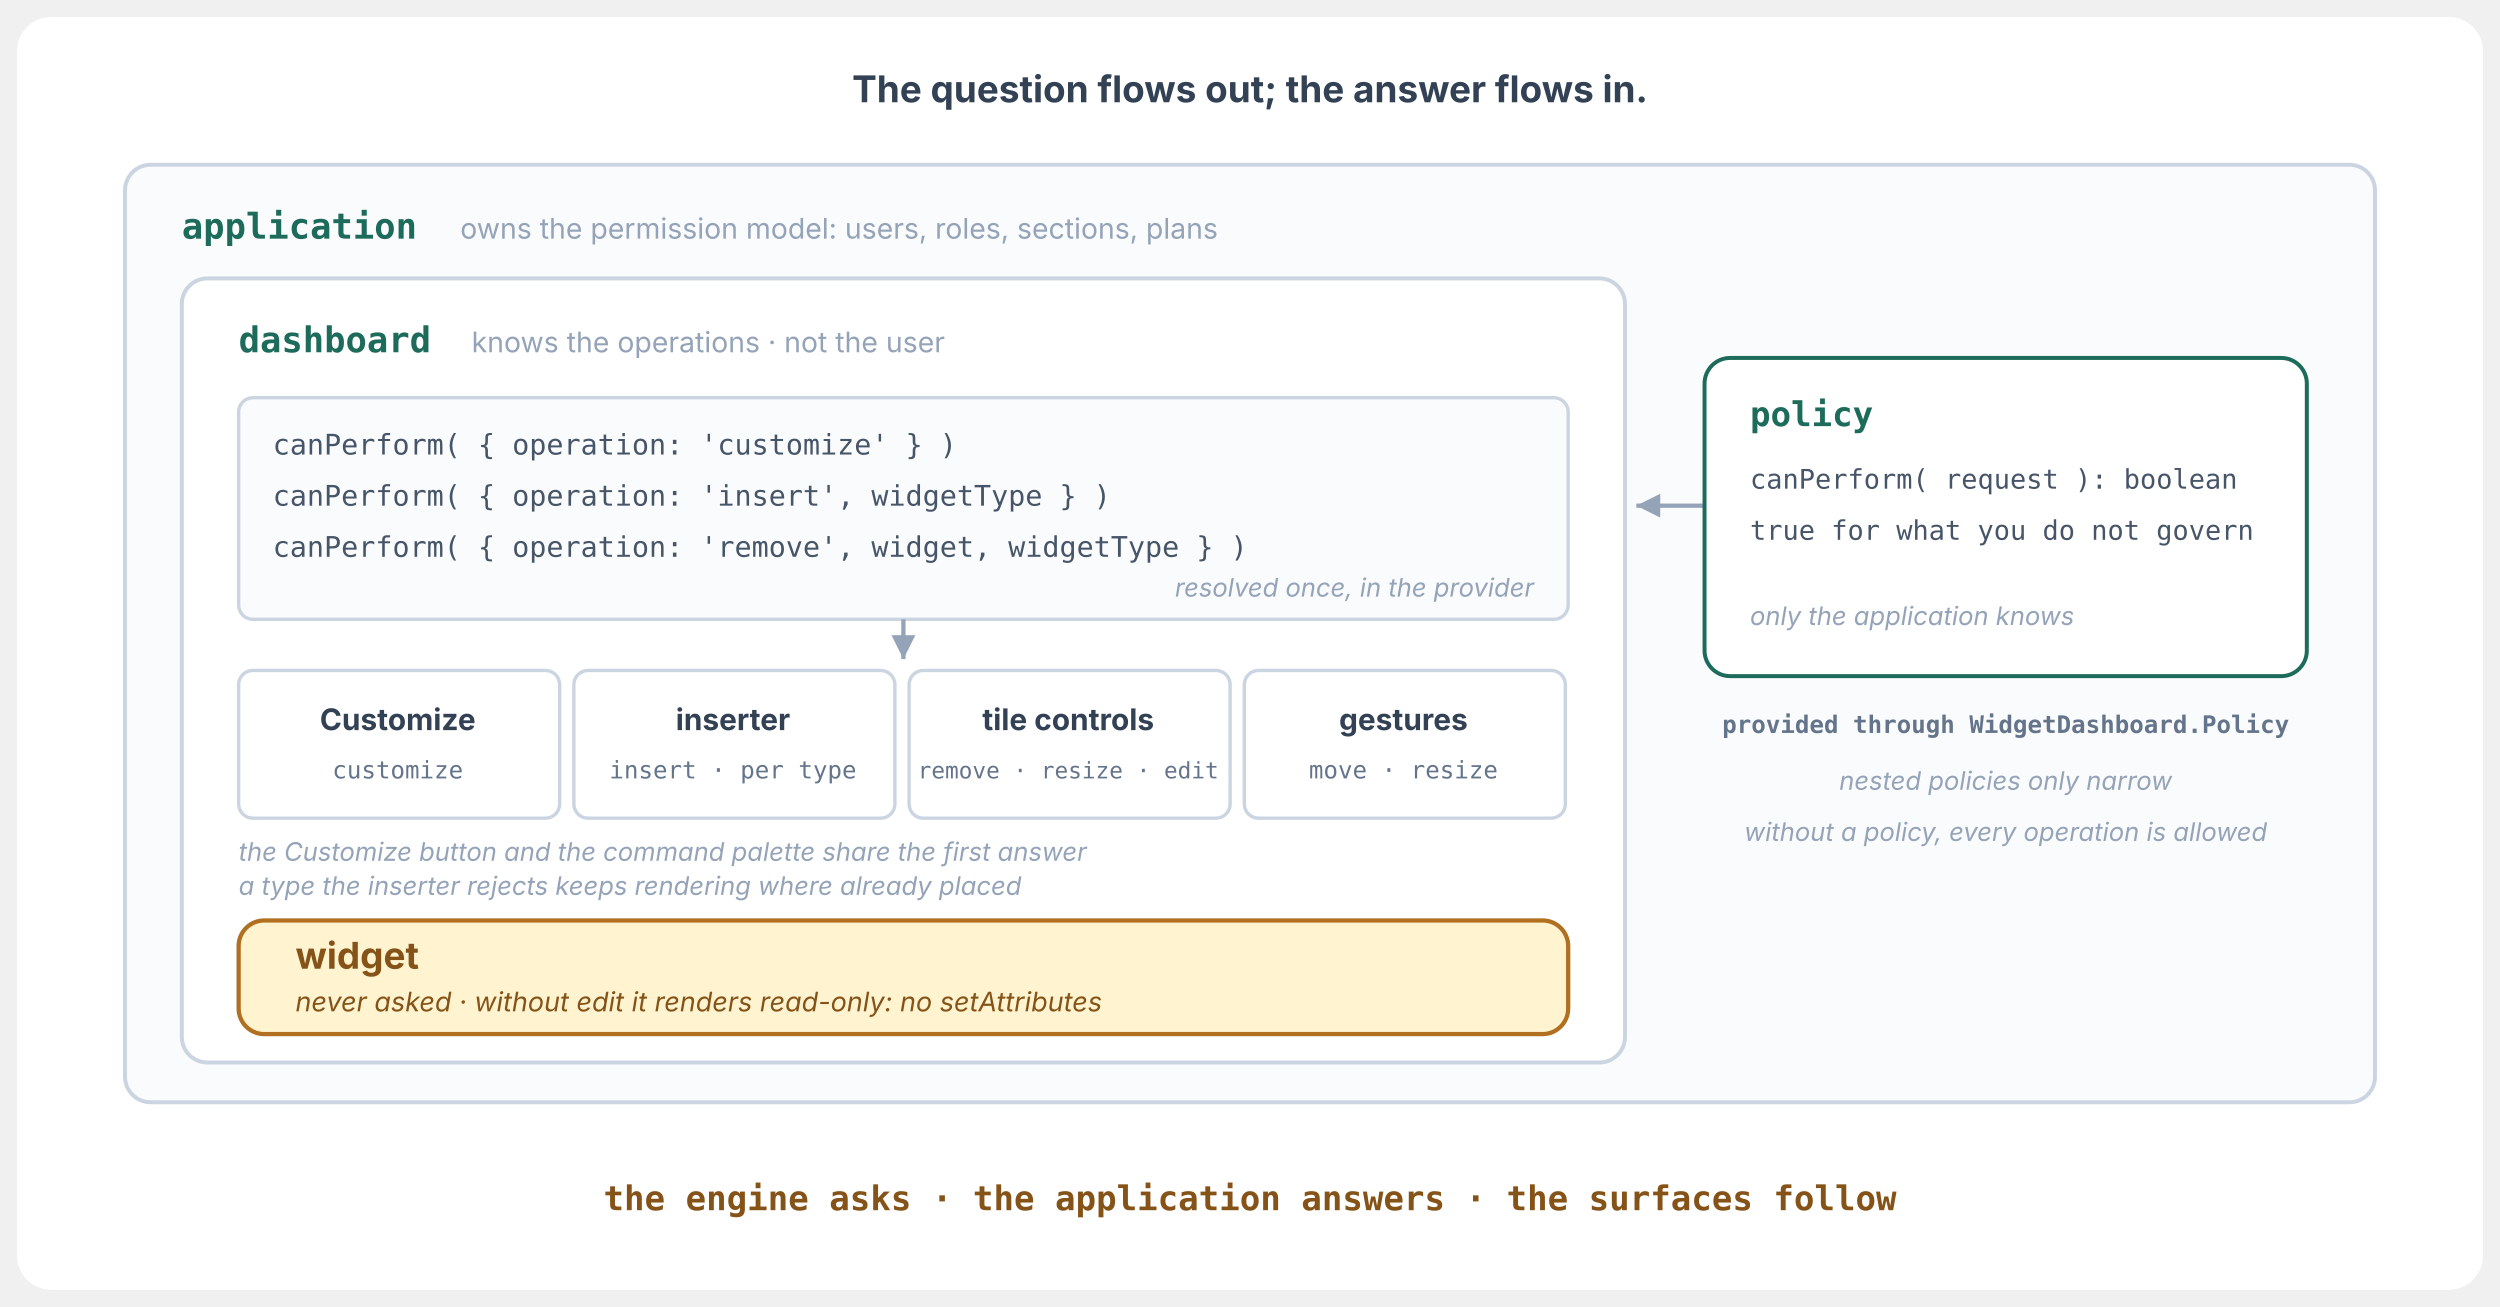
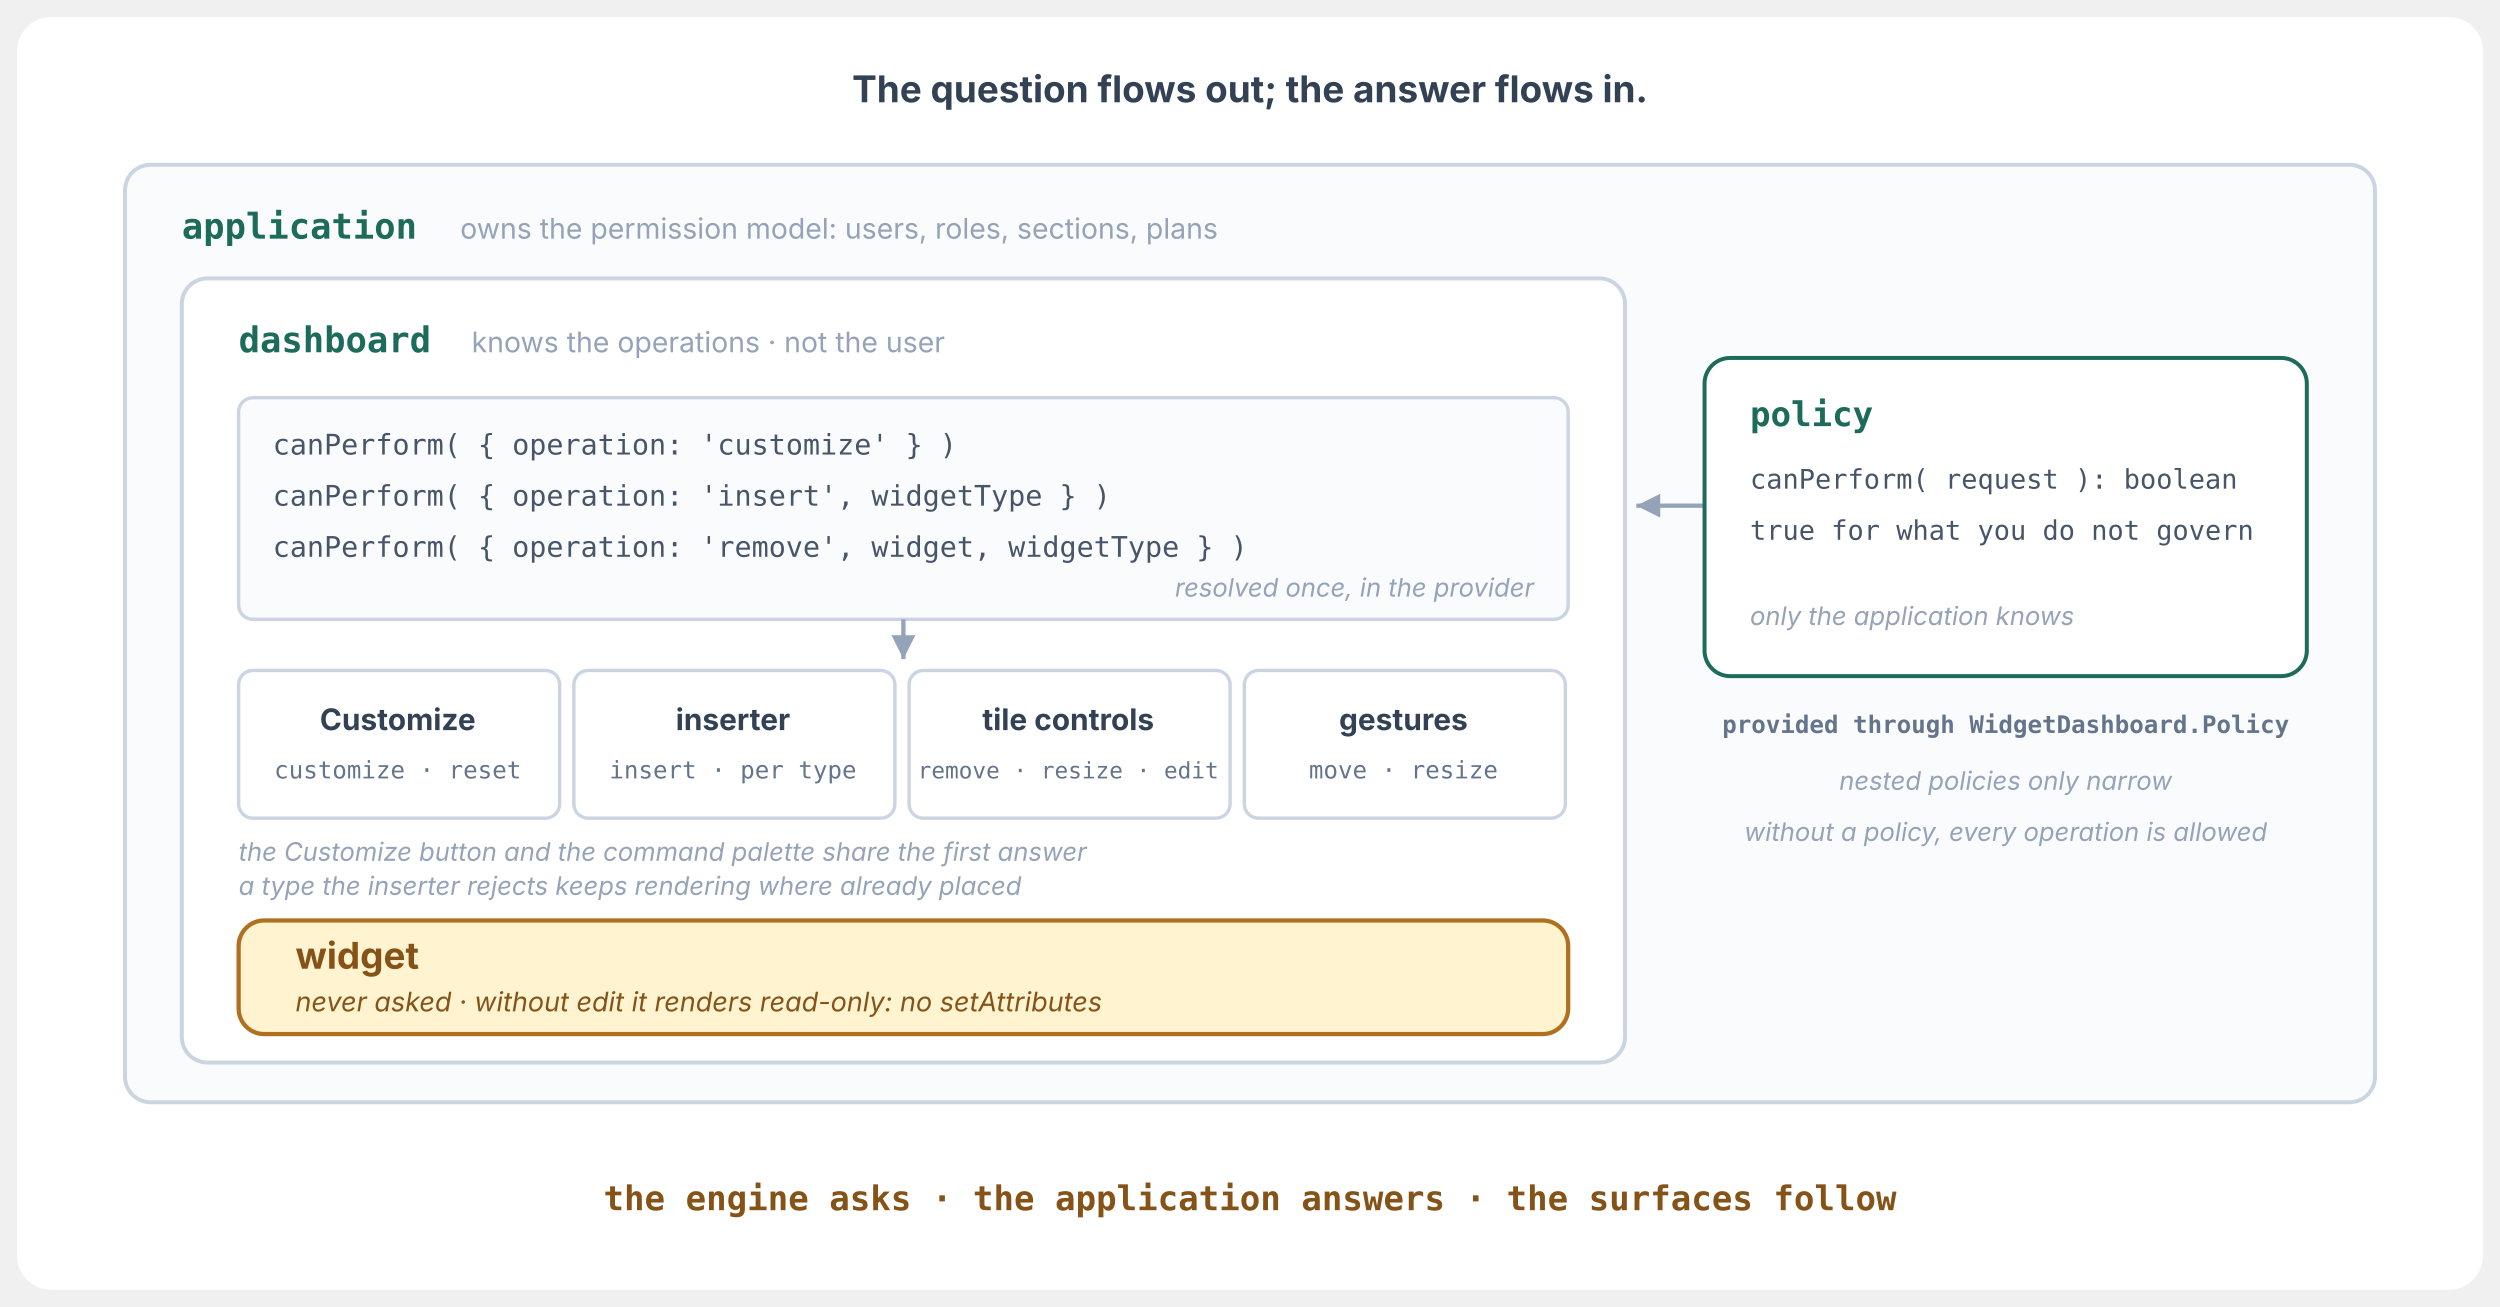
<svg xmlns="http://www.w3.org/2000/svg" viewBox="0 0 880 460" role="img" aria-label="The engine asks one question per operation, through a request that names the operation and its subject. The application, which owns the permission model, answers through the policy seam with a single callback. The engine resolves that answer once and every surface follows it: the Customize button and the command palette, the inserter, the tile controls, the drag and resize gestures. Widgets are never asked; without edit they render read-only. Without a policy, every operation is allowed.">
  <defs>
    <marker id="arrow-pol" viewBox="0 0 10 10" refX="8" refY="5" markerWidth="7" markerHeight="7" orient="auto-start-reverse">
      <path d="M 0 1 L 8 5 L 0 9 z" fill="#94a3b8" />
    </marker>
  </defs>
  <rect x="6" y="6" width="868" height="448" rx="12" fill="#ffffff" />
  <text x="440" y="36" text-anchor="middle" font-family="-apple-system, system-ui, sans-serif" font-size="13" font-weight="700" fill="#334155">The question flows out; the answer flows in.</text>
  <rect x="44" y="58" width="792" height="330" rx="9" fill="#fafbfc" stroke="#cbd5e1" stroke-width="1.4" />
  <text x="64" y="84" font-family="ui-monospace, SFMono-Regular, monospace" font-size="12.5" font-weight="700" fill="#1d6b5a">application</text>
  <text x="162" y="84" font-family="-apple-system, system-ui, sans-serif" font-size="10" fill="#94a3b8">owns the permission model: users, roles, sections, plans</text>
  <rect x="64" y="98" width="508" height="276" rx="9" fill="#ffffff" stroke="#cbd5e1" stroke-width="1.4" />
  <text x="84" y="124" font-family="ui-monospace, SFMono-Regular, monospace" font-size="12.5" font-weight="700" fill="#1d6b5a">dashboard</text>
  <text x="166" y="124" font-family="-apple-system, system-ui, sans-serif" font-size="10" fill="#94a3b8">knows the operations · not the user</text>
  <rect x="84" y="140" width="468" height="78" rx="5" fill="#fafbfc" stroke="#cbd5e1" stroke-width="1.2" />
  <text x="96" y="160" font-family="ui-monospace, SFMono-Regular, monospace" font-size="10" fill="#475569">canPerform( { operation: 'customize' } )</text>
  <text x="96" y="178" font-family="ui-monospace, SFMono-Regular, monospace" font-size="10" fill="#475569">canPerform( { operation: 'insert', widgetType } )</text>
  <text x="96" y="196" font-family="ui-monospace, SFMono-Regular, monospace" font-size="10" fill="#475569">canPerform( { operation: 'remove', widget, widgetType } )</text>
  <text x="540" y="210" text-anchor="end" font-family="-apple-system, system-ui, sans-serif" font-size="9" font-style="italic" fill="#94a3b8">resolved once, in the provider</text>
  <line x1="318" y1="218" x2="318" y2="232" stroke="#94a3b8" stroke-width="1.5" marker-end="url(#arrow-pol)" />
  <rect x="84" y="236" width="113" height="52" rx="5" fill="#ffffff" stroke="#cbd5e1" stroke-width="1.2" />
  <text x="140" y="257" text-anchor="middle" font-family="-apple-system, system-ui, sans-serif" font-size="10.5" font-weight="700" fill="#334155">Customize</text>
-   <text x="140" y="274" text-anchor="middle" font-family="ui-monospace, SFMono-Regular, monospace" font-size="8.5" fill="#64748b">customize</text>
+   <text x="140" y="274" text-anchor="middle" font-family="ui-monospace, SFMono-Regular, monospace" font-size="8.5" fill="#64748b">customize · reset</text>
  <rect x="202" y="236" width="113" height="52" rx="5" fill="#ffffff" stroke="#cbd5e1" stroke-width="1.2" />
  <text x="258" y="257" text-anchor="middle" font-family="-apple-system, system-ui, sans-serif" font-size="10.5" font-weight="700" fill="#334155">inserter</text>
  <text x="258" y="274" text-anchor="middle" font-family="ui-monospace, SFMono-Regular, monospace" font-size="8.5" fill="#64748b">insert · per type</text>
  <rect x="320" y="236" width="113" height="52" rx="5" fill="#ffffff" stroke="#cbd5e1" stroke-width="1.2" />
  <text x="376" y="257" text-anchor="middle" font-family="-apple-system, system-ui, sans-serif" font-size="10.5" font-weight="700" fill="#334155">tile controls</text>
  <text x="376" y="274" text-anchor="middle" font-family="ui-monospace, SFMono-Regular, monospace" font-size="8" fill="#64748b">remove · resize · edit</text>
  <rect x="438" y="236" width="113" height="52" rx="5" fill="#ffffff" stroke="#cbd5e1" stroke-width="1.2" />
  <text x="494" y="257" text-anchor="middle" font-family="-apple-system, system-ui, sans-serif" font-size="10.5" font-weight="700" fill="#334155">gestures</text>
  <text x="494" y="274" text-anchor="middle" font-family="ui-monospace, SFMono-Regular, monospace" font-size="8.5" fill="#64748b">move · resize</text>
  <text x="84" y="303" font-family="-apple-system, system-ui, sans-serif" font-size="9" font-style="italic" fill="#94a3b8">the Customize button and the command palette share the first answer</text>
  <text x="84" y="315" font-family="-apple-system, system-ui, sans-serif" font-size="9" font-style="italic" fill="#94a3b8">a type the inserter rejects keeps rendering where already placed</text>
  <rect x="84" y="324" width="468" height="40" rx="9" fill="#fff3d0" stroke="#b07020" stroke-width="1.5" />
  <text x="104" y="341" font-family="-apple-system, system-ui, sans-serif" font-size="13" font-weight="700" fill="#855317">widget</text>
  <text x="104" y="356" font-family="-apple-system, system-ui, sans-serif" font-size="9.5" font-style="italic" fill="#855317">never asked · without edit it renders read-only: no setAttributes</text>
  <line x1="600" y1="178" x2="576" y2="178" stroke="#94a3b8" stroke-width="1.5" marker-end="url(#arrow-pol)" />
  <rect x="600" y="126" width="212" height="112" rx="9" fill="#ffffff" stroke="#1d6b5a" stroke-width="1.4" />
  <text x="616" y="150" font-family="ui-monospace, SFMono-Regular, monospace" font-size="12" font-weight="700" fill="#1d6b5a">policy</text>
  <text x="616" y="172" font-family="ui-monospace, SFMono-Regular, monospace" font-size="9.5" fill="#475569">canPerform( request ): boolean</text>
  <text x="616" y="190" font-family="ui-monospace, SFMono-Regular, monospace" font-size="9.5" fill="#475569">true for what you do not govern</text>
  <text x="616" y="220" font-family="-apple-system, system-ui, sans-serif" font-size="9" font-style="italic" fill="#94a3b8">only the application knows</text>
  <text x="706" y="258" text-anchor="middle" font-family="ui-monospace, SFMono-Regular, monospace" font-size="8.5" font-weight="700" fill="#64748b">provided through WidgetDashboard.Policy</text>
  <text x="706" y="278" text-anchor="middle" font-family="-apple-system, system-ui, sans-serif" font-size="9" font-style="italic" fill="#94a3b8">nested policies only narrow</text>
  <text x="706" y="296" text-anchor="middle" font-family="-apple-system, system-ui, sans-serif" font-size="9" font-style="italic" fill="#94a3b8">without a policy, every operation is allowed</text>
  <text x="440" y="426" text-anchor="middle" font-family="ui-monospace, SFMono-Regular, monospace" font-size="12" font-weight="700" fill="#855317">the engine asks · the application answers · the surfaces follow</text>
</svg>
